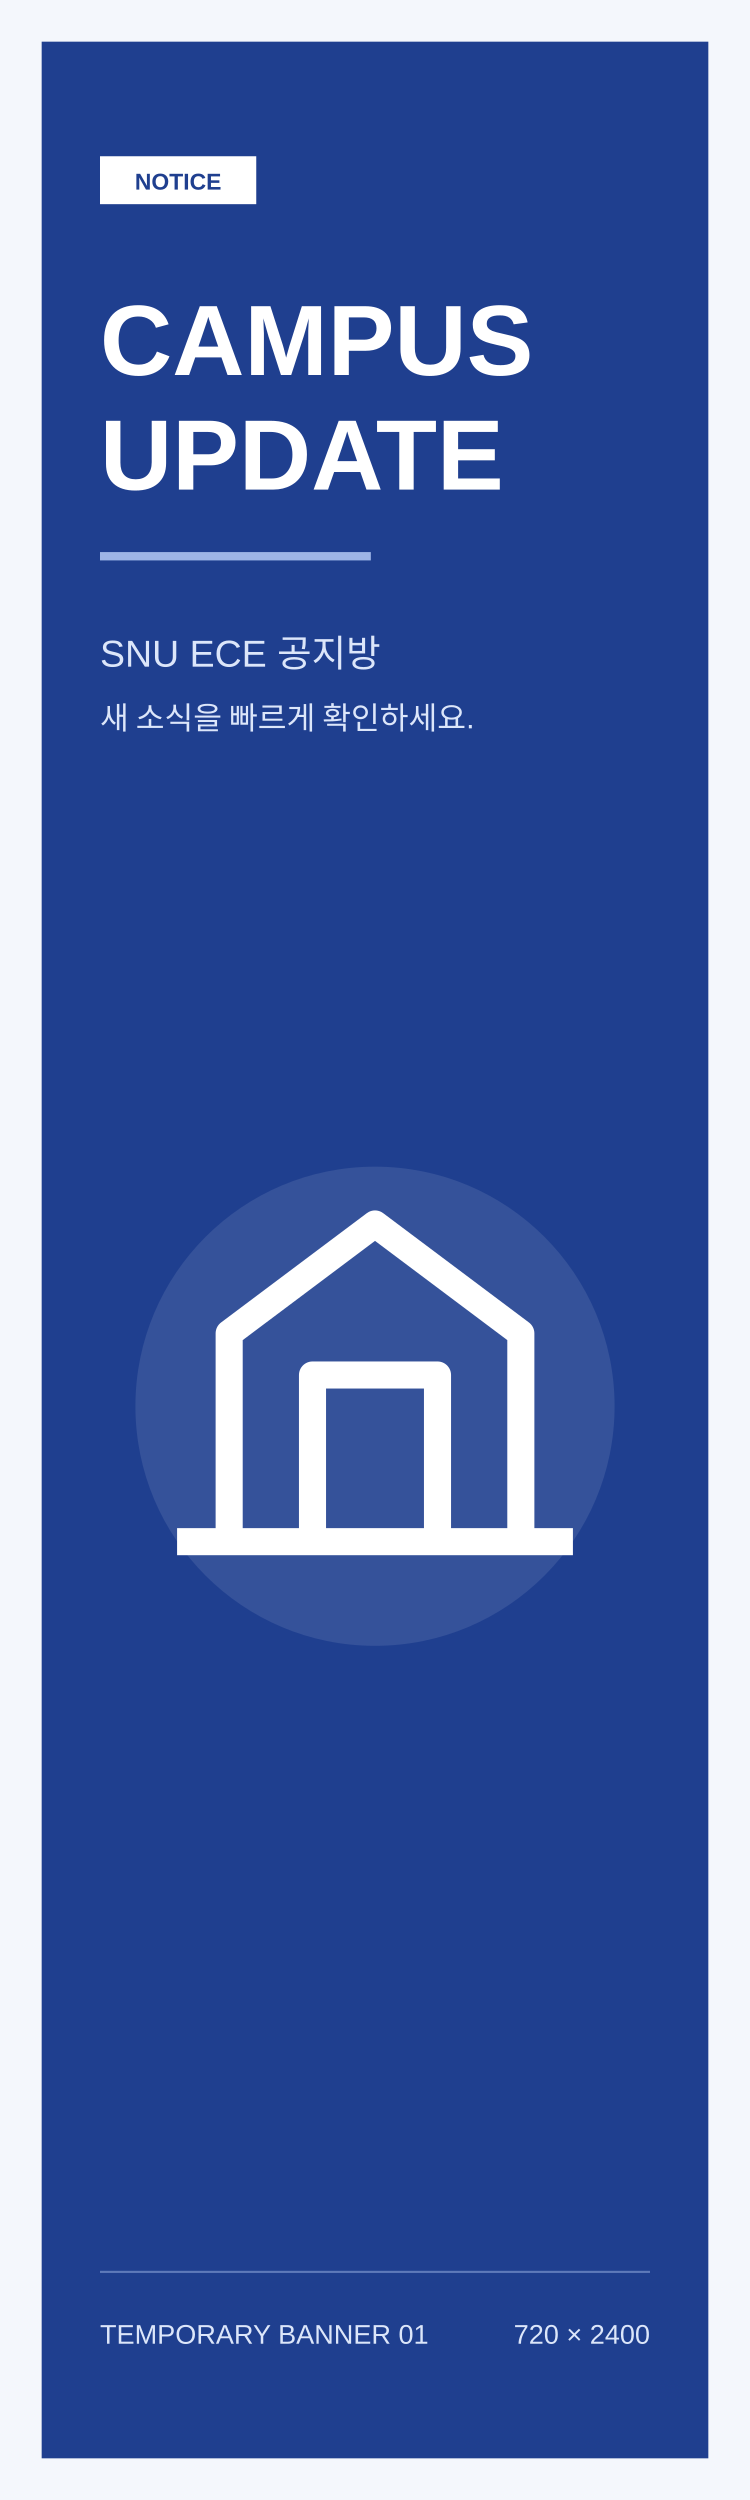
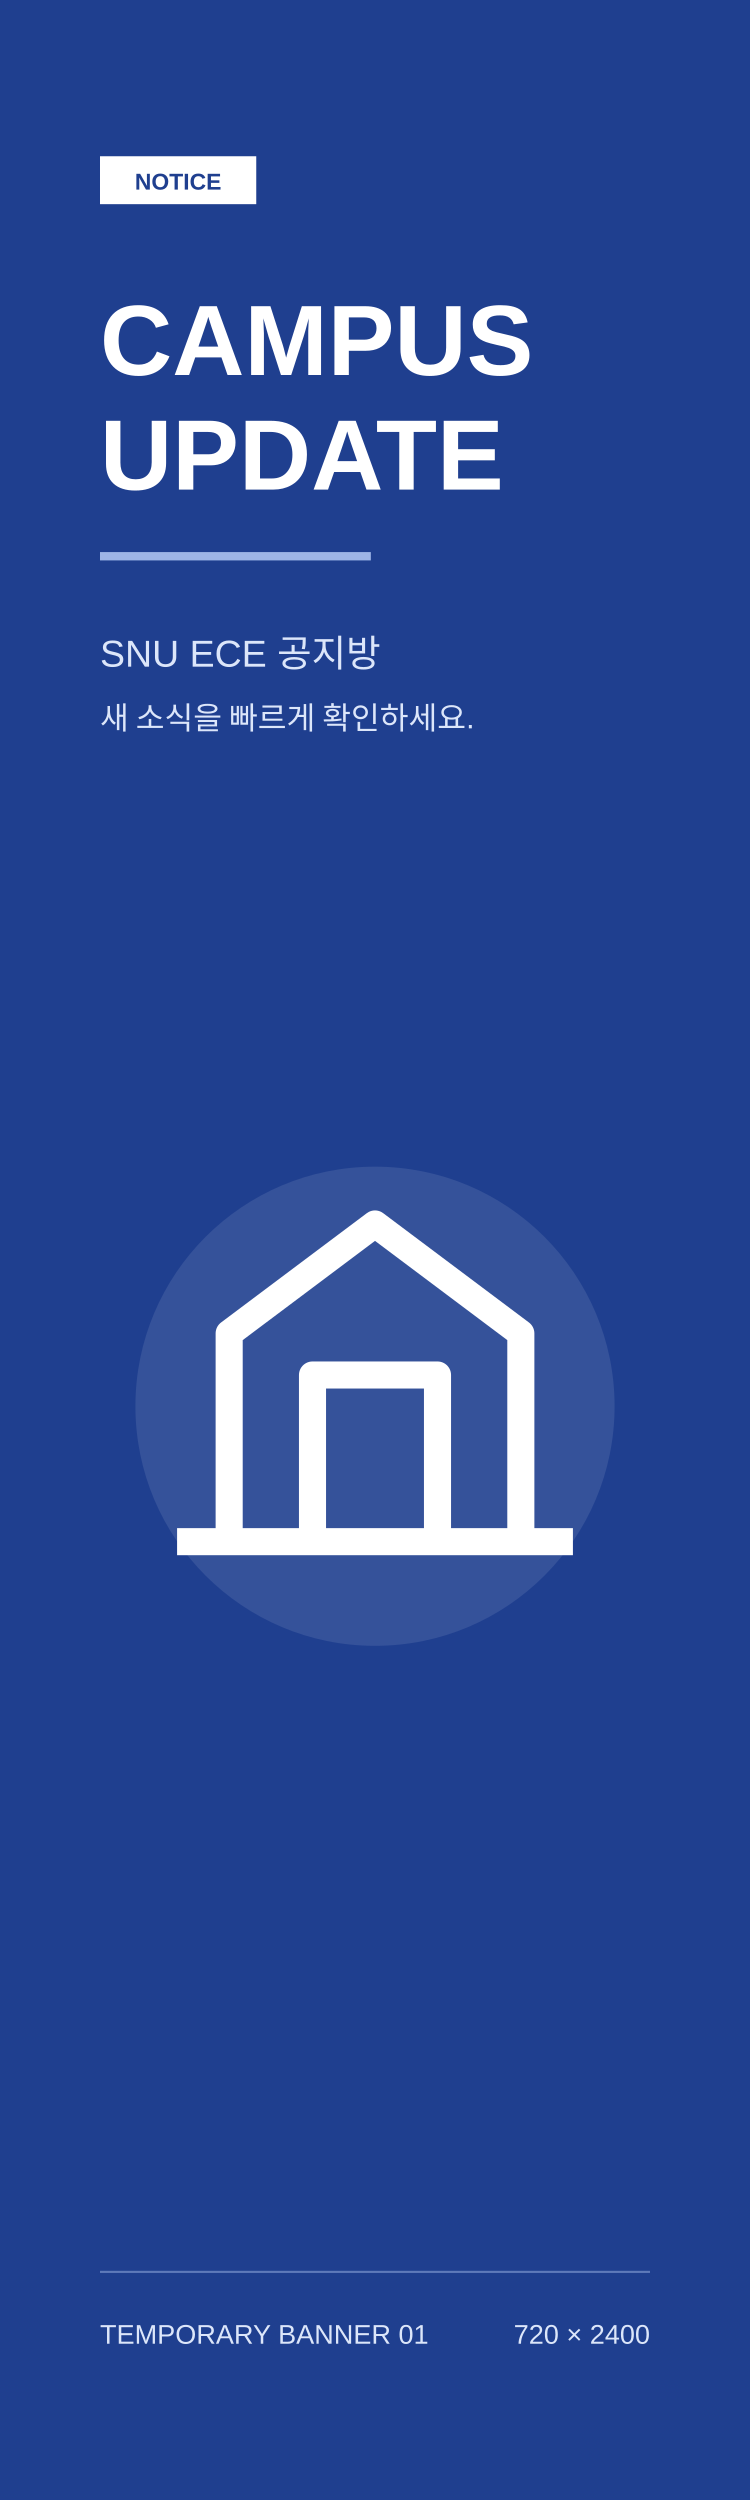
<svg xmlns="http://www.w3.org/2000/svg" viewBox="0 0 720 2400" role="img" aria-labelledby="t d">
-   <rect width="720" height="2400" fill="#f4f7fc" />
-   <rect x="40" y="40" width="640" height="2320" fill="#1f3f8f" />
+   <rect width="720" height="2400" fill="#1f3f8f" />
  <rect x="96" y="150" width="150" height="46" fill="#ffffff" />
  <text x="171" y="182" fill="#1f3f8f" font-family="Arial, sans-serif" font-size="22" font-weight="700" text-anchor="middle">NOTICE</text>
  <text x="96" y="360" fill="#ffffff" font-family="Arial, sans-serif" font-size="96" font-weight="800">CAMPUS</text>
  <text x="96" y="470" fill="#ffffff" font-family="Arial, sans-serif" font-size="96" font-weight="800">UPDATE</text>
  <rect x="96" y="530" width="260" height="8" fill="#9eb5e6" />
  <text x="96" y="640" fill="#dce6fa" font-family="Arial, sans-serif" font-size="36">SNU ECE 공지방</text>
  <text x="96" y="700" fill="#dce6fa" font-family="Arial, sans-serif" font-size="30">새 소식을 빠르게 확인하세요.</text>
  <g transform="translate(360 1350)">
    <circle cx="0" cy="0" r="230" fill="#ffffff" opacity=".10" />
    <path d="M-190 130h380M-140 130V-70l140-105 140 105v200M-60 130V-30h120v160" fill="none" stroke="#ffffff" stroke-width="26" stroke-linejoin="round" />
  </g>
  <rect x="96" y="2180" width="528" height="2" fill="#9eb5e6" opacity=".5" />
  <text x="96" y="2250" fill="#dce6fa" font-family="Arial, sans-serif" font-size="26">TEMPORARY BANNER 01</text>
  <text x="624" y="2250" fill="#dce6fa" font-family="Arial, sans-serif" font-size="26" text-anchor="end">720 × 2400</text>
</svg>
